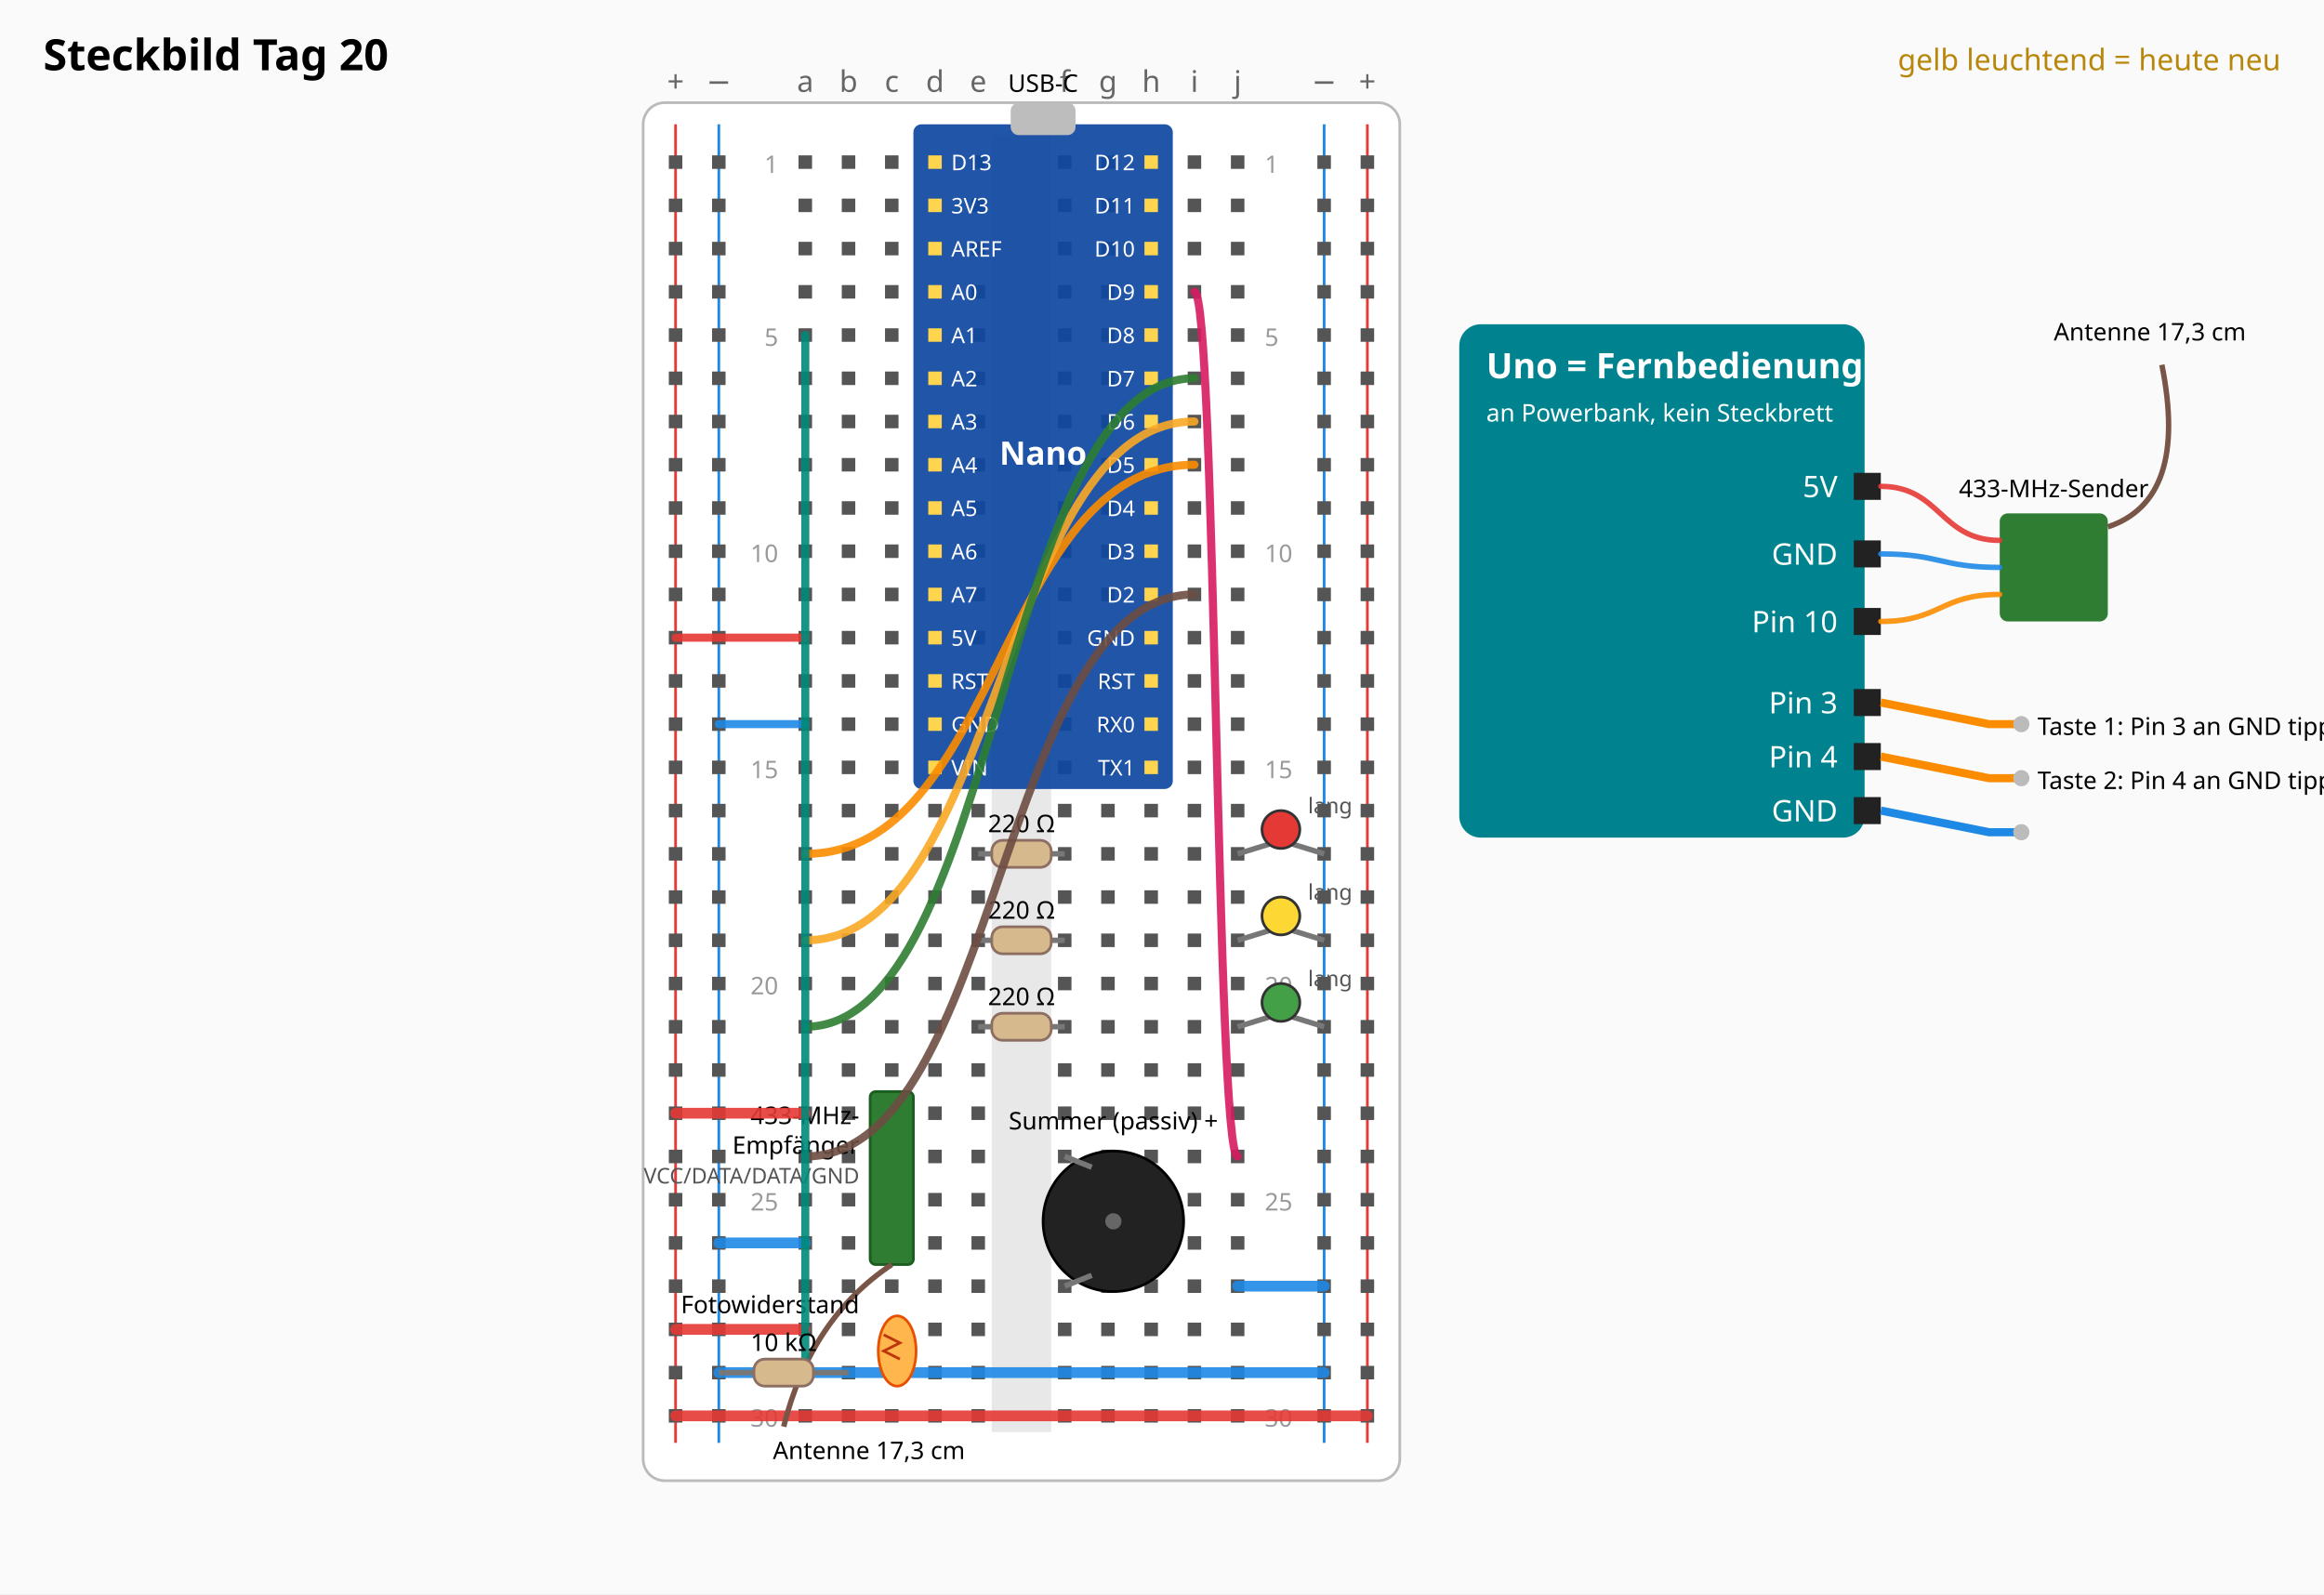
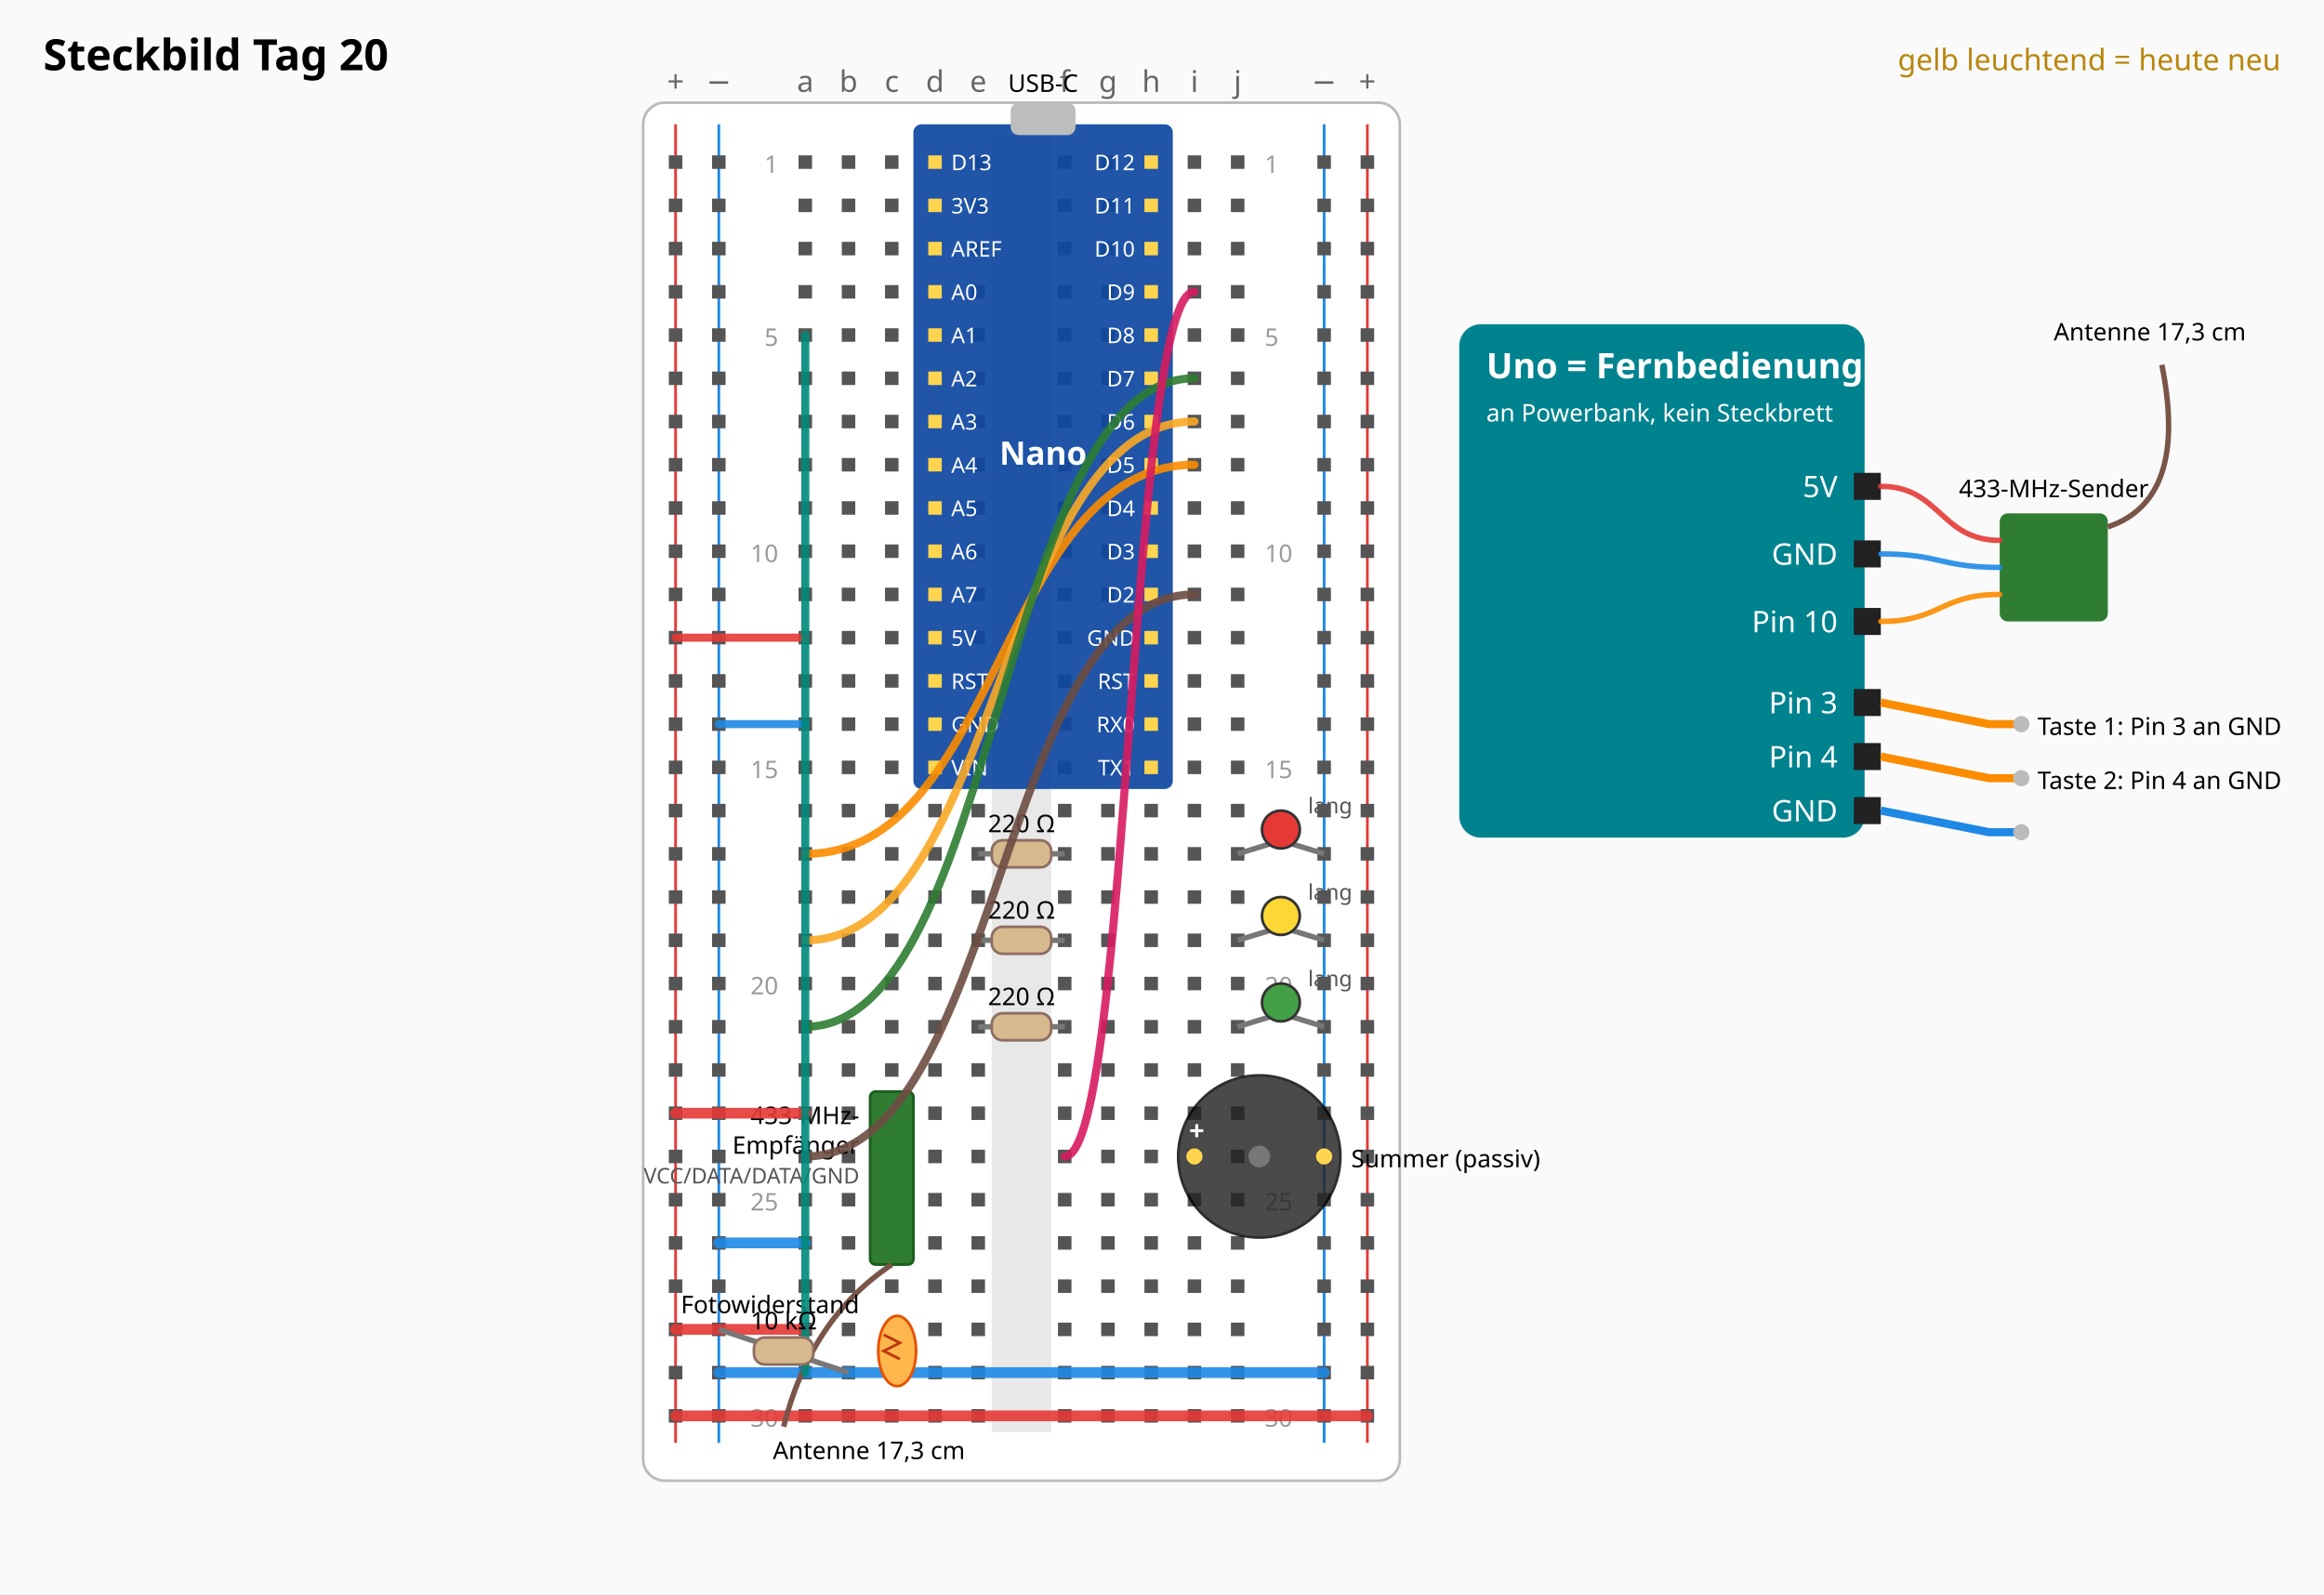
<svg xmlns="http://www.w3.org/2000/svg" viewBox="0 0 860 590" font-family="sans-serif" font-size="11">
  <defs>
    <filter id="glow" filterUnits="userSpaceOnUse" x="0" y="0" width="860" height="590">
      <feDropShadow dx="0" dy="0" stdDeviation="2.5" flood-color="#ffd400" flood-opacity="1" />
    </filter>
  </defs>
  <rect width="860" height="590" fill="#fafafa" />
  <text x="16" y="26" font-size="16" font-weight="bold">Steckbild Tag 20</text>
  <text x="844" y="26" text-anchor="end" fill="#b8860b">gelb leuchtend = heute neu</text>
  <rect x="238" y="38" width="280" height="510" rx="8" fill="#ffffff" stroke="#bbb" />
  <rect x="367" y="50" width="22" height="480" fill="#e8e8e8" />
  <line x1="250" y1="46" x2="250" y2="534" stroke="#e53935" stroke-width="1" />
  <line x1="506" y1="46" x2="506" y2="534" stroke="#e53935" stroke-width="1" />
  <line x1="266" y1="46" x2="266" y2="534" stroke="#1e88e5" stroke-width="1" />
  <line x1="490" y1="46" x2="490" y2="534" stroke="#1e88e5" stroke-width="1" />
  <text x="250" y="34" text-anchor="middle" fill="#666">+</text>
  <rect x="247.5" y="57.5" width="5" height="5" fill="#555" />
  <rect x="247.5" y="73.5" width="5" height="5" fill="#555" />
  <rect x="247.5" y="89.5" width="5" height="5" fill="#555" />
  <rect x="247.5" y="105.5" width="5" height="5" fill="#555" />
  <rect x="247.5" y="121.5" width="5" height="5" fill="#555" />
  <rect x="247.5" y="137.5" width="5" height="5" fill="#555" />
  <rect x="247.5" y="153.5" width="5" height="5" fill="#555" />
  <rect x="247.5" y="169.5" width="5" height="5" fill="#555" />
  <rect x="247.5" y="185.5" width="5" height="5" fill="#555" />
  <rect x="247.5" y="201.5" width="5" height="5" fill="#555" />
  <rect x="247.5" y="217.5" width="5" height="5" fill="#555" />
  <rect x="247.5" y="233.5" width="5" height="5" fill="#555" />
  <rect x="247.5" y="249.5" width="5" height="5" fill="#555" />
  <rect x="247.5" y="265.5" width="5" height="5" fill="#555" />
  <rect x="247.5" y="281.5" width="5" height="5" fill="#555" />
  <rect x="247.5" y="297.5" width="5" height="5" fill="#555" />
  <rect x="247.5" y="313.5" width="5" height="5" fill="#555" />
  <rect x="247.5" y="329.5" width="5" height="5" fill="#555" />
  <rect x="247.5" y="345.5" width="5" height="5" fill="#555" />
  <rect x="247.5" y="361.5" width="5" height="5" fill="#555" />
  <rect x="247.5" y="377.5" width="5" height="5" fill="#555" />
  <rect x="247.5" y="393.5" width="5" height="5" fill="#555" />
  <rect x="247.5" y="409.5" width="5" height="5" fill="#555" />
  <rect x="247.5" y="425.5" width="5" height="5" fill="#555" />
  <rect x="247.5" y="441.5" width="5" height="5" fill="#555" />
  <rect x="247.5" y="457.5" width="5" height="5" fill="#555" />
  <rect x="247.5" y="473.5" width="5" height="5" fill="#555" />
  <rect x="247.5" y="489.5" width="5" height="5" fill="#555" />
  <rect x="247.5" y="505.5" width="5" height="5" fill="#555" />
  <rect x="247.5" y="521.5" width="5" height="5" fill="#555" />
  <text x="266" y="34" text-anchor="middle" fill="#666">−</text>
  <rect x="263.5" y="57.5" width="5" height="5" fill="#555" />
  <rect x="263.5" y="73.5" width="5" height="5" fill="#555" />
  <rect x="263.5" y="89.5" width="5" height="5" fill="#555" />
  <rect x="263.5" y="105.5" width="5" height="5" fill="#555" />
  <rect x="263.5" y="121.5" width="5" height="5" fill="#555" />
  <rect x="263.5" y="137.5" width="5" height="5" fill="#555" />
  <rect x="263.5" y="153.5" width="5" height="5" fill="#555" />
  <rect x="263.5" y="169.5" width="5" height="5" fill="#555" />
  <rect x="263.5" y="185.5" width="5" height="5" fill="#555" />
  <rect x="263.5" y="201.5" width="5" height="5" fill="#555" />
  <rect x="263.5" y="217.5" width="5" height="5" fill="#555" />
  <rect x="263.5" y="233.5" width="5" height="5" fill="#555" />
  <rect x="263.5" y="249.5" width="5" height="5" fill="#555" />
  <rect x="263.5" y="265.5" width="5" height="5" fill="#555" />
  <rect x="263.5" y="281.5" width="5" height="5" fill="#555" />
  <rect x="263.5" y="297.5" width="5" height="5" fill="#555" />
  <rect x="263.5" y="313.5" width="5" height="5" fill="#555" />
  <rect x="263.5" y="329.5" width="5" height="5" fill="#555" />
  <rect x="263.5" y="345.5" width="5" height="5" fill="#555" />
  <rect x="263.5" y="361.5" width="5" height="5" fill="#555" />
  <rect x="263.5" y="377.5" width="5" height="5" fill="#555" />
  <rect x="263.5" y="393.5" width="5" height="5" fill="#555" />
  <rect x="263.5" y="409.5" width="5" height="5" fill="#555" />
  <rect x="263.5" y="425.5" width="5" height="5" fill="#555" />
  <rect x="263.5" y="441.5" width="5" height="5" fill="#555" />
  <rect x="263.5" y="457.5" width="5" height="5" fill="#555" />
  <rect x="263.5" y="473.5" width="5" height="5" fill="#555" />
  <rect x="263.5" y="489.5" width="5" height="5" fill="#555" />
  <rect x="263.5" y="505.5" width="5" height="5" fill="#555" />
  <rect x="263.5" y="521.5" width="5" height="5" fill="#555" />
  <text x="298" y="34" text-anchor="middle" fill="#666">a</text>
  <rect x="295.5" y="57.5" width="5" height="5" fill="#555" />
  <rect x="295.5" y="73.5" width="5" height="5" fill="#555" />
  <rect x="295.5" y="89.5" width="5" height="5" fill="#555" />
  <rect x="295.5" y="105.5" width="5" height="5" fill="#555" />
  <rect x="295.5" y="121.5" width="5" height="5" fill="#555" />
  <rect x="295.5" y="137.5" width="5" height="5" fill="#555" />
  <rect x="295.5" y="153.5" width="5" height="5" fill="#555" />
  <rect x="295.5" y="169.5" width="5" height="5" fill="#555" />
  <rect x="295.5" y="185.5" width="5" height="5" fill="#555" />
  <rect x="295.5" y="201.5" width="5" height="5" fill="#555" />
  <rect x="295.5" y="217.5" width="5" height="5" fill="#555" />
  <rect x="295.5" y="233.5" width="5" height="5" fill="#555" />
  <rect x="295.5" y="249.5" width="5" height="5" fill="#555" />
  <rect x="295.5" y="265.5" width="5" height="5" fill="#555" />
  <rect x="295.5" y="281.5" width="5" height="5" fill="#555" />
  <rect x="295.5" y="297.5" width="5" height="5" fill="#555" />
  <rect x="295.5" y="313.5" width="5" height="5" fill="#555" />
  <rect x="295.5" y="329.5" width="5" height="5" fill="#555" />
  <rect x="295.5" y="345.5" width="5" height="5" fill="#555" />
  <rect x="295.5" y="361.5" width="5" height="5" fill="#555" />
  <rect x="295.5" y="377.5" width="5" height="5" fill="#555" />
  <rect x="295.5" y="393.5" width="5" height="5" fill="#555" />
  <rect x="295.5" y="409.5" width="5" height="5" fill="#555" />
  <rect x="295.5" y="425.5" width="5" height="5" fill="#555" />
  <rect x="295.5" y="441.5" width="5" height="5" fill="#555" />
  <rect x="295.5" y="457.5" width="5" height="5" fill="#555" />
  <rect x="295.5" y="473.5" width="5" height="5" fill="#555" />
  <rect x="295.5" y="489.5" width="5" height="5" fill="#555" />
  <rect x="295.5" y="505.5" width="5" height="5" fill="#555" />
  <rect x="295.5" y="521.5" width="5" height="5" fill="#555" />
  <text x="314" y="34" text-anchor="middle" fill="#666">b</text>
  <rect x="311.5" y="57.5" width="5" height="5" fill="#555" />
  <rect x="311.5" y="73.5" width="5" height="5" fill="#555" />
  <rect x="311.5" y="89.5" width="5" height="5" fill="#555" />
  <rect x="311.5" y="105.5" width="5" height="5" fill="#555" />
  <rect x="311.5" y="121.5" width="5" height="5" fill="#555" />
  <rect x="311.5" y="137.5" width="5" height="5" fill="#555" />
  <rect x="311.5" y="153.5" width="5" height="5" fill="#555" />
  <rect x="311.5" y="169.5" width="5" height="5" fill="#555" />
  <rect x="311.5" y="185.5" width="5" height="5" fill="#555" />
  <rect x="311.5" y="201.5" width="5" height="5" fill="#555" />
  <rect x="311.5" y="217.5" width="5" height="5" fill="#555" />
  <rect x="311.5" y="233.5" width="5" height="5" fill="#555" />
  <rect x="311.5" y="249.5" width="5" height="5" fill="#555" />
  <rect x="311.5" y="265.5" width="5" height="5" fill="#555" />
  <rect x="311.5" y="281.5" width="5" height="5" fill="#555" />
  <rect x="311.5" y="297.5" width="5" height="5" fill="#555" />
  <rect x="311.5" y="313.5" width="5" height="5" fill="#555" />
  <rect x="311.5" y="329.5" width="5" height="5" fill="#555" />
  <rect x="311.5" y="345.5" width="5" height="5" fill="#555" />
  <rect x="311.5" y="361.5" width="5" height="5" fill="#555" />
  <rect x="311.5" y="377.5" width="5" height="5" fill="#555" />
  <rect x="311.5" y="393.5" width="5" height="5" fill="#555" />
  <rect x="311.5" y="409.5" width="5" height="5" fill="#555" />
  <rect x="311.5" y="425.5" width="5" height="5" fill="#555" />
  <rect x="311.5" y="441.5" width="5" height="5" fill="#555" />
  <rect x="311.5" y="457.5" width="5" height="5" fill="#555" />
  <rect x="311.5" y="473.5" width="5" height="5" fill="#555" />
  <rect x="311.5" y="489.5" width="5" height="5" fill="#555" />
  <rect x="311.5" y="505.5" width="5" height="5" fill="#555" />
  <rect x="311.5" y="521.5" width="5" height="5" fill="#555" />
  <text x="330" y="34" text-anchor="middle" fill="#666">c</text>
  <rect x="327.5" y="57.5" width="5" height="5" fill="#555" />
  <rect x="327.5" y="73.5" width="5" height="5" fill="#555" />
  <rect x="327.5" y="89.5" width="5" height="5" fill="#555" />
  <rect x="327.5" y="105.5" width="5" height="5" fill="#555" />
  <rect x="327.5" y="121.5" width="5" height="5" fill="#555" />
  <rect x="327.5" y="137.5" width="5" height="5" fill="#555" />
  <rect x="327.5" y="153.5" width="5" height="5" fill="#555" />
  <rect x="327.5" y="169.5" width="5" height="5" fill="#555" />
  <rect x="327.5" y="185.5" width="5" height="5" fill="#555" />
  <rect x="327.5" y="201.5" width="5" height="5" fill="#555" />
  <rect x="327.5" y="217.5" width="5" height="5" fill="#555" />
  <rect x="327.5" y="233.5" width="5" height="5" fill="#555" />
  <rect x="327.5" y="249.5" width="5" height="5" fill="#555" />
  <rect x="327.5" y="265.5" width="5" height="5" fill="#555" />
  <rect x="327.5" y="281.5" width="5" height="5" fill="#555" />
  <rect x="327.5" y="297.5" width="5" height="5" fill="#555" />
  <rect x="327.5" y="313.5" width="5" height="5" fill="#555" />
  <rect x="327.5" y="329.5" width="5" height="5" fill="#555" />
  <rect x="327.5" y="345.5" width="5" height="5" fill="#555" />
  <rect x="327.5" y="361.5" width="5" height="5" fill="#555" />
  <rect x="327.5" y="377.5" width="5" height="5" fill="#555" />
  <rect x="327.5" y="393.5" width="5" height="5" fill="#555" />
  <rect x="327.5" y="409.5" width="5" height="5" fill="#555" />
  <rect x="327.5" y="425.5" width="5" height="5" fill="#555" />
  <rect x="327.5" y="441.5" width="5" height="5" fill="#555" />
  <rect x="327.5" y="457.5" width="5" height="5" fill="#555" />
  <rect x="327.5" y="473.5" width="5" height="5" fill="#555" />
  <rect x="327.5" y="489.5" width="5" height="5" fill="#555" />
  <rect x="327.5" y="505.5" width="5" height="5" fill="#555" />
  <rect x="327.5" y="521.5" width="5" height="5" fill="#555" />
  <text x="346" y="34" text-anchor="middle" fill="#666">d</text>
  <rect x="343.5" y="57.5" width="5" height="5" fill="#555" />
  <rect x="343.5" y="73.5" width="5" height="5" fill="#555" />
  <rect x="343.5" y="89.5" width="5" height="5" fill="#555" />
  <rect x="343.5" y="105.5" width="5" height="5" fill="#555" />
  <rect x="343.5" y="121.5" width="5" height="5" fill="#555" />
  <rect x="343.5" y="137.5" width="5" height="5" fill="#555" />
  <rect x="343.5" y="153.5" width="5" height="5" fill="#555" />
  <rect x="343.5" y="169.5" width="5" height="5" fill="#555" />
  <rect x="343.5" y="185.5" width="5" height="5" fill="#555" />
  <rect x="343.5" y="201.5" width="5" height="5" fill="#555" />
  <rect x="343.5" y="217.5" width="5" height="5" fill="#555" />
  <rect x="343.5" y="233.5" width="5" height="5" fill="#555" />
  <rect x="343.5" y="249.5" width="5" height="5" fill="#555" />
  <rect x="343.5" y="265.5" width="5" height="5" fill="#555" />
  <rect x="343.5" y="281.5" width="5" height="5" fill="#555" />
  <rect x="343.5" y="297.5" width="5" height="5" fill="#555" />
  <rect x="343.5" y="313.5" width="5" height="5" fill="#555" />
  <rect x="343.5" y="329.5" width="5" height="5" fill="#555" />
  <rect x="343.5" y="345.5" width="5" height="5" fill="#555" />
  <rect x="343.5" y="361.5" width="5" height="5" fill="#555" />
  <rect x="343.5" y="377.5" width="5" height="5" fill="#555" />
  <rect x="343.5" y="393.5" width="5" height="5" fill="#555" />
  <rect x="343.5" y="409.5" width="5" height="5" fill="#555" />
  <rect x="343.5" y="425.5" width="5" height="5" fill="#555" />
  <rect x="343.5" y="441.5" width="5" height="5" fill="#555" />
  <rect x="343.5" y="457.5" width="5" height="5" fill="#555" />
  <rect x="343.5" y="473.5" width="5" height="5" fill="#555" />
  <rect x="343.5" y="489.5" width="5" height="5" fill="#555" />
  <rect x="343.5" y="505.5" width="5" height="5" fill="#555" />
  <rect x="343.5" y="521.5" width="5" height="5" fill="#555" />
  <text x="362" y="34" text-anchor="middle" fill="#666">e</text>
  <rect x="359.5" y="57.5" width="5" height="5" fill="#555" />
  <rect x="359.5" y="73.5" width="5" height="5" fill="#555" />
  <rect x="359.5" y="89.5" width="5" height="5" fill="#555" />
  <rect x="359.5" y="105.5" width="5" height="5" fill="#555" />
  <rect x="359.5" y="121.5" width="5" height="5" fill="#555" />
  <rect x="359.5" y="137.5" width="5" height="5" fill="#555" />
  <rect x="359.5" y="153.5" width="5" height="5" fill="#555" />
  <rect x="359.5" y="169.5" width="5" height="5" fill="#555" />
  <rect x="359.5" y="185.5" width="5" height="5" fill="#555" />
  <rect x="359.5" y="201.5" width="5" height="5" fill="#555" />
  <rect x="359.5" y="217.5" width="5" height="5" fill="#555" />
  <rect x="359.5" y="233.5" width="5" height="5" fill="#555" />
  <rect x="359.5" y="249.5" width="5" height="5" fill="#555" />
  <rect x="359.5" y="265.5" width="5" height="5" fill="#555" />
  <rect x="359.5" y="281.5" width="5" height="5" fill="#555" />
  <rect x="359.5" y="297.5" width="5" height="5" fill="#555" />
  <rect x="359.5" y="313.5" width="5" height="5" fill="#555" />
  <rect x="359.5" y="329.5" width="5" height="5" fill="#555" />
  <rect x="359.5" y="345.5" width="5" height="5" fill="#555" />
  <rect x="359.5" y="361.5" width="5" height="5" fill="#555" />
  <rect x="359.5" y="377.5" width="5" height="5" fill="#555" />
  <rect x="359.5" y="393.5" width="5" height="5" fill="#555" />
  <rect x="359.5" y="409.5" width="5" height="5" fill="#555" />
  <rect x="359.5" y="425.5" width="5" height="5" fill="#555" />
  <rect x="359.5" y="441.5" width="5" height="5" fill="#555" />
  <rect x="359.5" y="457.5" width="5" height="5" fill="#555" />
  <rect x="359.5" y="473.5" width="5" height="5" fill="#555" />
  <rect x="359.5" y="489.5" width="5" height="5" fill="#555" />
  <rect x="359.5" y="505.5" width="5" height="5" fill="#555" />
  <rect x="359.5" y="521.5" width="5" height="5" fill="#555" />
  <text x="394" y="34" text-anchor="middle" fill="#666">f</text>
  <rect x="391.5" y="57.5" width="5" height="5" fill="#555" />
  <rect x="391.5" y="73.5" width="5" height="5" fill="#555" />
  <rect x="391.5" y="89.5" width="5" height="5" fill="#555" />
  <rect x="391.5" y="105.5" width="5" height="5" fill="#555" />
  <rect x="391.5" y="121.5" width="5" height="5" fill="#555" />
  <rect x="391.5" y="137.5" width="5" height="5" fill="#555" />
  <rect x="391.5" y="153.5" width="5" height="5" fill="#555" />
  <rect x="391.5" y="169.5" width="5" height="5" fill="#555" />
  <rect x="391.5" y="185.5" width="5" height="5" fill="#555" />
  <rect x="391.5" y="201.5" width="5" height="5" fill="#555" />
  <rect x="391.5" y="217.5" width="5" height="5" fill="#555" />
  <rect x="391.5" y="233.5" width="5" height="5" fill="#555" />
  <rect x="391.5" y="249.5" width="5" height="5" fill="#555" />
  <rect x="391.5" y="265.5" width="5" height="5" fill="#555" />
  <rect x="391.5" y="281.5" width="5" height="5" fill="#555" />
  <rect x="391.5" y="297.5" width="5" height="5" fill="#555" />
  <rect x="391.5" y="313.5" width="5" height="5" fill="#555" />
  <rect x="391.5" y="329.5" width="5" height="5" fill="#555" />
  <rect x="391.5" y="345.5" width="5" height="5" fill="#555" />
  <rect x="391.5" y="361.5" width="5" height="5" fill="#555" />
  <rect x="391.5" y="377.5" width="5" height="5" fill="#555" />
  <rect x="391.5" y="393.5" width="5" height="5" fill="#555" />
  <rect x="391.5" y="409.5" width="5" height="5" fill="#555" />
  <rect x="391.5" y="425.5" width="5" height="5" fill="#555" />
  <rect x="391.5" y="441.5" width="5" height="5" fill="#555" />
  <rect x="391.5" y="457.5" width="5" height="5" fill="#555" />
  <rect x="391.5" y="473.5" width="5" height="5" fill="#555" />
  <rect x="391.5" y="489.5" width="5" height="5" fill="#555" />
  <rect x="391.5" y="505.5" width="5" height="5" fill="#555" />
  <rect x="391.5" y="521.5" width="5" height="5" fill="#555" />
  <text x="410" y="34" text-anchor="middle" fill="#666">g</text>
  <rect x="407.5" y="57.5" width="5" height="5" fill="#555" />
  <rect x="407.5" y="73.5" width="5" height="5" fill="#555" />
  <rect x="407.5" y="89.5" width="5" height="5" fill="#555" />
  <rect x="407.5" y="105.5" width="5" height="5" fill="#555" />
  <rect x="407.5" y="121.5" width="5" height="5" fill="#555" />
  <rect x="407.5" y="137.5" width="5" height="5" fill="#555" />
  <rect x="407.5" y="153.5" width="5" height="5" fill="#555" />
  <rect x="407.5" y="169.5" width="5" height="5" fill="#555" />
  <rect x="407.5" y="185.5" width="5" height="5" fill="#555" />
  <rect x="407.5" y="201.5" width="5" height="5" fill="#555" />
  <rect x="407.5" y="217.5" width="5" height="5" fill="#555" />
  <rect x="407.5" y="233.5" width="5" height="5" fill="#555" />
  <rect x="407.5" y="249.5" width="5" height="5" fill="#555" />
  <rect x="407.5" y="265.5" width="5" height="5" fill="#555" />
  <rect x="407.5" y="281.5" width="5" height="5" fill="#555" />
  <rect x="407.5" y="297.5" width="5" height="5" fill="#555" />
  <rect x="407.5" y="313.5" width="5" height="5" fill="#555" />
  <rect x="407.5" y="329.5" width="5" height="5" fill="#555" />
  <rect x="407.5" y="345.5" width="5" height="5" fill="#555" />
  <rect x="407.5" y="361.5" width="5" height="5" fill="#555" />
  <rect x="407.5" y="377.5" width="5" height="5" fill="#555" />
  <rect x="407.5" y="393.5" width="5" height="5" fill="#555" />
  <rect x="407.5" y="409.5" width="5" height="5" fill="#555" />
  <rect x="407.5" y="425.5" width="5" height="5" fill="#555" />
  <rect x="407.5" y="441.5" width="5" height="5" fill="#555" />
  <rect x="407.5" y="457.5" width="5" height="5" fill="#555" />
  <rect x="407.5" y="473.5" width="5" height="5" fill="#555" />
  <rect x="407.5" y="489.5" width="5" height="5" fill="#555" />
  <rect x="407.5" y="505.5" width="5" height="5" fill="#555" />
  <rect x="407.5" y="521.5" width="5" height="5" fill="#555" />
  <text x="426" y="34" text-anchor="middle" fill="#666">h</text>
  <rect x="423.5" y="57.5" width="5" height="5" fill="#555" />
  <rect x="423.5" y="73.5" width="5" height="5" fill="#555" />
  <rect x="423.5" y="89.5" width="5" height="5" fill="#555" />
  <rect x="423.5" y="105.5" width="5" height="5" fill="#555" />
  <rect x="423.5" y="121.5" width="5" height="5" fill="#555" />
  <rect x="423.5" y="137.5" width="5" height="5" fill="#555" />
  <rect x="423.5" y="153.5" width="5" height="5" fill="#555" />
  <rect x="423.5" y="169.5" width="5" height="5" fill="#555" />
  <rect x="423.5" y="185.5" width="5" height="5" fill="#555" />
  <rect x="423.5" y="201.5" width="5" height="5" fill="#555" />
  <rect x="423.5" y="217.5" width="5" height="5" fill="#555" />
  <rect x="423.5" y="233.5" width="5" height="5" fill="#555" />
  <rect x="423.5" y="249.5" width="5" height="5" fill="#555" />
  <rect x="423.5" y="265.5" width="5" height="5" fill="#555" />
  <rect x="423.5" y="281.5" width="5" height="5" fill="#555" />
  <rect x="423.5" y="297.5" width="5" height="5" fill="#555" />
  <rect x="423.5" y="313.5" width="5" height="5" fill="#555" />
  <rect x="423.5" y="329.5" width="5" height="5" fill="#555" />
  <rect x="423.5" y="345.5" width="5" height="5" fill="#555" />
  <rect x="423.5" y="361.5" width="5" height="5" fill="#555" />
  <rect x="423.5" y="377.5" width="5" height="5" fill="#555" />
  <rect x="423.5" y="393.5" width="5" height="5" fill="#555" />
  <rect x="423.5" y="409.5" width="5" height="5" fill="#555" />
  <rect x="423.5" y="425.5" width="5" height="5" fill="#555" />
  <rect x="423.5" y="441.5" width="5" height="5" fill="#555" />
  <rect x="423.5" y="457.5" width="5" height="5" fill="#555" />
  <rect x="423.5" y="473.5" width="5" height="5" fill="#555" />
  <rect x="423.5" y="489.5" width="5" height="5" fill="#555" />
  <rect x="423.5" y="505.5" width="5" height="5" fill="#555" />
  <rect x="423.5" y="521.5" width="5" height="5" fill="#555" />
  <text x="442" y="34" text-anchor="middle" fill="#666">i</text>
  <rect x="439.5" y="57.5" width="5" height="5" fill="#555" />
  <rect x="439.5" y="73.5" width="5" height="5" fill="#555" />
  <rect x="439.5" y="89.5" width="5" height="5" fill="#555" />
  <rect x="439.5" y="105.5" width="5" height="5" fill="#555" />
  <rect x="439.5" y="121.5" width="5" height="5" fill="#555" />
  <rect x="439.5" y="137.5" width="5" height="5" fill="#555" />
  <rect x="439.5" y="153.5" width="5" height="5" fill="#555" />
  <rect x="439.5" y="169.5" width="5" height="5" fill="#555" />
  <rect x="439.5" y="185.5" width="5" height="5" fill="#555" />
  <rect x="439.5" y="201.5" width="5" height="5" fill="#555" />
  <rect x="439.5" y="217.5" width="5" height="5" fill="#555" />
  <rect x="439.5" y="233.5" width="5" height="5" fill="#555" />
  <rect x="439.5" y="249.5" width="5" height="5" fill="#555" />
  <rect x="439.5" y="265.5" width="5" height="5" fill="#555" />
  <rect x="439.5" y="281.5" width="5" height="5" fill="#555" />
  <rect x="439.5" y="297.5" width="5" height="5" fill="#555" />
  <rect x="439.5" y="313.5" width="5" height="5" fill="#555" />
  <rect x="439.5" y="329.5" width="5" height="5" fill="#555" />
  <rect x="439.5" y="345.5" width="5" height="5" fill="#555" />
  <rect x="439.5" y="361.5" width="5" height="5" fill="#555" />
  <rect x="439.5" y="377.5" width="5" height="5" fill="#555" />
  <rect x="439.5" y="393.5" width="5" height="5" fill="#555" />
  <rect x="439.5" y="409.5" width="5" height="5" fill="#555" />
  <rect x="439.5" y="425.5" width="5" height="5" fill="#555" />
  <rect x="439.5" y="441.5" width="5" height="5" fill="#555" />
  <rect x="439.5" y="457.5" width="5" height="5" fill="#555" />
  <rect x="439.5" y="473.5" width="5" height="5" fill="#555" />
  <rect x="439.5" y="489.5" width="5" height="5" fill="#555" />
  <rect x="439.5" y="505.5" width="5" height="5" fill="#555" />
  <rect x="439.5" y="521.5" width="5" height="5" fill="#555" />
  <text x="458" y="34" text-anchor="middle" fill="#666">j</text>
  <rect x="455.5" y="57.5" width="5" height="5" fill="#555" />
  <rect x="455.5" y="73.5" width="5" height="5" fill="#555" />
  <rect x="455.5" y="89.5" width="5" height="5" fill="#555" />
  <rect x="455.5" y="105.5" width="5" height="5" fill="#555" />
  <rect x="455.5" y="121.5" width="5" height="5" fill="#555" />
  <rect x="455.5" y="137.5" width="5" height="5" fill="#555" />
  <rect x="455.5" y="153.5" width="5" height="5" fill="#555" />
  <rect x="455.5" y="169.5" width="5" height="5" fill="#555" />
  <rect x="455.5" y="185.5" width="5" height="5" fill="#555" />
  <rect x="455.5" y="201.5" width="5" height="5" fill="#555" />
  <rect x="455.5" y="217.5" width="5" height="5" fill="#555" />
  <rect x="455.5" y="233.5" width="5" height="5" fill="#555" />
  <rect x="455.5" y="249.5" width="5" height="5" fill="#555" />
  <rect x="455.5" y="265.5" width="5" height="5" fill="#555" />
  <rect x="455.5" y="281.5" width="5" height="5" fill="#555" />
  <rect x="455.5" y="297.5" width="5" height="5" fill="#555" />
  <rect x="455.5" y="313.5" width="5" height="5" fill="#555" />
  <rect x="455.5" y="329.5" width="5" height="5" fill="#555" />
  <rect x="455.5" y="345.5" width="5" height="5" fill="#555" />
  <rect x="455.5" y="361.5" width="5" height="5" fill="#555" />
  <rect x="455.5" y="377.5" width="5" height="5" fill="#555" />
  <rect x="455.5" y="393.5" width="5" height="5" fill="#555" />
  <rect x="455.5" y="409.5" width="5" height="5" fill="#555" />
  <rect x="455.5" y="425.5" width="5" height="5" fill="#555" />
  <rect x="455.5" y="441.5" width="5" height="5" fill="#555" />
  <rect x="455.5" y="457.5" width="5" height="5" fill="#555" />
  <rect x="455.5" y="473.5" width="5" height="5" fill="#555" />
  <rect x="455.5" y="489.5" width="5" height="5" fill="#555" />
  <rect x="455.5" y="505.5" width="5" height="5" fill="#555" />
  <rect x="455.5" y="521.5" width="5" height="5" fill="#555" />
  <text x="490" y="34" text-anchor="middle" fill="#666">−</text>
  <rect x="487.5" y="57.5" width="5" height="5" fill="#555" />
  <rect x="487.5" y="73.5" width="5" height="5" fill="#555" />
  <rect x="487.5" y="89.5" width="5" height="5" fill="#555" />
  <rect x="487.5" y="105.5" width="5" height="5" fill="#555" />
  <rect x="487.5" y="121.5" width="5" height="5" fill="#555" />
  <rect x="487.5" y="137.5" width="5" height="5" fill="#555" />
  <rect x="487.5" y="153.5" width="5" height="5" fill="#555" />
  <rect x="487.5" y="169.5" width="5" height="5" fill="#555" />
  <rect x="487.5" y="185.5" width="5" height="5" fill="#555" />
  <rect x="487.5" y="201.5" width="5" height="5" fill="#555" />
  <rect x="487.5" y="217.5" width="5" height="5" fill="#555" />
  <rect x="487.5" y="233.5" width="5" height="5" fill="#555" />
  <rect x="487.5" y="249.5" width="5" height="5" fill="#555" />
  <rect x="487.5" y="265.5" width="5" height="5" fill="#555" />
  <rect x="487.5" y="281.5" width="5" height="5" fill="#555" />
  <rect x="487.5" y="297.5" width="5" height="5" fill="#555" />
  <rect x="487.5" y="313.5" width="5" height="5" fill="#555" />
  <rect x="487.5" y="329.5" width="5" height="5" fill="#555" />
  <rect x="487.5" y="345.5" width="5" height="5" fill="#555" />
  <rect x="487.5" y="361.5" width="5" height="5" fill="#555" />
  <rect x="487.5" y="377.5" width="5" height="5" fill="#555" />
  <rect x="487.5" y="393.5" width="5" height="5" fill="#555" />
  <rect x="487.5" y="409.5" width="5" height="5" fill="#555" />
  <rect x="487.5" y="425.5" width="5" height="5" fill="#555" />
  <rect x="487.5" y="441.5" width="5" height="5" fill="#555" />
  <rect x="487.5" y="457.5" width="5" height="5" fill="#555" />
  <rect x="487.5" y="473.5" width="5" height="5" fill="#555" />
  <rect x="487.5" y="489.5" width="5" height="5" fill="#555" />
  <rect x="487.5" y="505.5" width="5" height="5" fill="#555" />
  <rect x="487.5" y="521.5" width="5" height="5" fill="#555" />
  <text x="506" y="34" text-anchor="middle" fill="#666">+</text>
  <rect x="503.5" y="57.5" width="5" height="5" fill="#555" />
  <rect x="503.5" y="73.5" width="5" height="5" fill="#555" />
  <rect x="503.5" y="89.5" width="5" height="5" fill="#555" />
  <rect x="503.5" y="105.5" width="5" height="5" fill="#555" />
  <rect x="503.5" y="121.5" width="5" height="5" fill="#555" />
  <rect x="503.5" y="137.5" width="5" height="5" fill="#555" />
  <rect x="503.5" y="153.5" width="5" height="5" fill="#555" />
  <rect x="503.5" y="169.5" width="5" height="5" fill="#555" />
  <rect x="503.5" y="185.5" width="5" height="5" fill="#555" />
  <rect x="503.5" y="201.5" width="5" height="5" fill="#555" />
  <rect x="503.5" y="217.5" width="5" height="5" fill="#555" />
  <rect x="503.5" y="233.5" width="5" height="5" fill="#555" />
  <rect x="503.5" y="249.5" width="5" height="5" fill="#555" />
  <rect x="503.5" y="265.5" width="5" height="5" fill="#555" />
  <rect x="503.5" y="281.5" width="5" height="5" fill="#555" />
  <rect x="503.5" y="297.5" width="5" height="5" fill="#555" />
  <rect x="503.5" y="313.5" width="5" height="5" fill="#555" />
  <rect x="503.5" y="329.5" width="5" height="5" fill="#555" />
  <rect x="503.5" y="345.5" width="5" height="5" fill="#555" />
  <rect x="503.5" y="361.5" width="5" height="5" fill="#555" />
  <rect x="503.5" y="377.5" width="5" height="5" fill="#555" />
  <rect x="503.5" y="393.5" width="5" height="5" fill="#555" />
  <rect x="503.5" y="409.5" width="5" height="5" fill="#555" />
  <rect x="503.5" y="425.5" width="5" height="5" fill="#555" />
  <rect x="503.5" y="441.5" width="5" height="5" fill="#555" />
  <rect x="503.5" y="457.5" width="5" height="5" fill="#555" />
  <rect x="503.5" y="473.5" width="5" height="5" fill="#555" />
  <rect x="503.5" y="489.5" width="5" height="5" fill="#555" />
  <rect x="503.5" y="505.5" width="5" height="5" fill="#555" />
  <rect x="503.5" y="521.5" width="5" height="5" fill="#555" />
  <text x="288" y="64" text-anchor="end" fill="#999" font-size="9">1</text>
  <text x="468" y="64" fill="#999" font-size="9">1</text>
  <text x="288" y="128" text-anchor="end" fill="#999" font-size="9">5</text>
  <text x="468" y="128" fill="#999" font-size="9">5</text>
  <text x="288" y="208" text-anchor="end" fill="#999" font-size="9">10</text>
  <text x="468" y="208" fill="#999" font-size="9">10</text>
  <text x="288" y="288" text-anchor="end" fill="#999" font-size="9">15</text>
  <text x="468" y="288" fill="#999" font-size="9">15</text>
  <text x="288" y="368" text-anchor="end" fill="#999" font-size="9">20</text>
  <text x="468" y="368" fill="#999" font-size="9">20</text>
  <text x="288" y="448" text-anchor="end" fill="#999" font-size="9">25</text>
  <text x="468" y="448" fill="#999" font-size="9">25</text>
  <text x="288" y="528" text-anchor="end" fill="#999" font-size="9">30</text>
  <text x="468" y="528" fill="#999" font-size="9">30</text>
  <rect x="338" y="46" width="96" height="246" rx="3" fill="#0d47a1" opacity="0.92" />
  <rect x="374.0" y="38" width="24" height="12" rx="3" fill="#bdbdbd" />
  <text x="386.0" y="172.0" text-anchor="middle" fill="#fff" font-size="12" font-weight="bold">Nano</text>
  <text x="386.0" y="34" text-anchor="middle" font-size="9">USB-C</text>
  <text x="352" y="63" fill="#fff" font-size="8">D13</text>
  <text x="420" y="63" fill="#fff" font-size="8" text-anchor="end">D12</text>
  <rect x="343.5" y="57.5" width="5" height="5" fill="#ffd54f" />
  <rect x="423.5" y="57.5" width="5" height="5" fill="#ffd54f" />
  <text x="352" y="79" fill="#fff" font-size="8">3V3</text>
  <text x="420" y="79" fill="#fff" font-size="8" text-anchor="end">D11</text>
  <rect x="343.5" y="73.5" width="5" height="5" fill="#ffd54f" />
  <rect x="423.5" y="73.5" width="5" height="5" fill="#ffd54f" />
  <text x="352" y="95" fill="#fff" font-size="8">AREF</text>
  <text x="420" y="95" fill="#fff" font-size="8" text-anchor="end">D10</text>
  <rect x="343.5" y="89.5" width="5" height="5" fill="#ffd54f" />
  <rect x="423.5" y="89.5" width="5" height="5" fill="#ffd54f" />
  <text x="352" y="111" fill="#fff" font-size="8">A0</text>
  <text x="420" y="111" fill="#fff" font-size="8" text-anchor="end">D9</text>
  <rect x="343.5" y="105.5" width="5" height="5" fill="#ffd54f" />
  <rect x="423.5" y="105.5" width="5" height="5" fill="#ffd54f" />
  <text x="352" y="127" fill="#fff" font-size="8">A1</text>
  <text x="420" y="127" fill="#fff" font-size="8" text-anchor="end">D8</text>
  <rect x="343.5" y="121.5" width="5" height="5" fill="#ffd54f" />
  <rect x="423.5" y="121.5" width="5" height="5" fill="#ffd54f" />
  <text x="352" y="143" fill="#fff" font-size="8">A2</text>
  <text x="420" y="143" fill="#fff" font-size="8" text-anchor="end">D7</text>
  <rect x="343.5" y="137.5" width="5" height="5" fill="#ffd54f" />
  <rect x="423.5" y="137.5" width="5" height="5" fill="#ffd54f" />
  <text x="352" y="159" fill="#fff" font-size="8">A3</text>
  <text x="420" y="159" fill="#fff" font-size="8" text-anchor="end">D6</text>
  <rect x="343.5" y="153.5" width="5" height="5" fill="#ffd54f" />
  <rect x="423.5" y="153.5" width="5" height="5" fill="#ffd54f" />
  <text x="352" y="175" fill="#fff" font-size="8">A4</text>
  <text x="420" y="175" fill="#fff" font-size="8" text-anchor="end">D5</text>
  <rect x="343.5" y="169.5" width="5" height="5" fill="#ffd54f" />
  <rect x="423.5" y="169.5" width="5" height="5" fill="#ffd54f" />
  <text x="352" y="191" fill="#fff" font-size="8">A5</text>
  <text x="420" y="191" fill="#fff" font-size="8" text-anchor="end">D4</text>
  <rect x="343.5" y="185.5" width="5" height="5" fill="#ffd54f" />
  <rect x="423.5" y="185.5" width="5" height="5" fill="#ffd54f" />
  <text x="352" y="207" fill="#fff" font-size="8">A6</text>
  <text x="420" y="207" fill="#fff" font-size="8" text-anchor="end">D3</text>
  <rect x="343.5" y="201.5" width="5" height="5" fill="#ffd54f" />
  <rect x="423.5" y="201.5" width="5" height="5" fill="#ffd54f" />
  <text x="352" y="223" fill="#fff" font-size="8">A7</text>
  <text x="420" y="223" fill="#fff" font-size="8" text-anchor="end">D2</text>
  <rect x="343.5" y="217.5" width="5" height="5" fill="#ffd54f" />
  <rect x="423.5" y="217.5" width="5" height="5" fill="#ffd54f" />
  <text x="352" y="239" fill="#fff" font-size="8">5V</text>
  <text x="420" y="239" fill="#fff" font-size="8" text-anchor="end">GND</text>
  <rect x="343.5" y="233.5" width="5" height="5" fill="#ffd54f" />
  <rect x="423.5" y="233.5" width="5" height="5" fill="#ffd54f" />
  <text x="352" y="255" fill="#fff" font-size="8">RST</text>
  <text x="420" y="255" fill="#fff" font-size="8" text-anchor="end">RST</text>
  <rect x="343.5" y="249.5" width="5" height="5" fill="#ffd54f" />
  <rect x="423.5" y="249.5" width="5" height="5" fill="#ffd54f" />
  <text x="352" y="271" fill="#fff" font-size="8">GND</text>
  <text x="420" y="271" fill="#fff" font-size="8" text-anchor="end">RX0</text>
  <rect x="343.5" y="265.5" width="5" height="5" fill="#ffd54f" />
  <rect x="423.5" y="265.5" width="5" height="5" fill="#ffd54f" />
  <text x="352" y="287" fill="#fff" font-size="8">VIN</text>
  <text x="420" y="287" fill="#fff" font-size="8" text-anchor="end">TX1</text>
  <rect x="343.5" y="281.5" width="5" height="5" fill="#ffd54f" />
  <rect x="423.5" y="281.5" width="5" height="5" fill="#ffd54f" />
  <path d="M298,236 C274.0,236 274.0,236 250,236" fill="none" stroke="#e53935" stroke-width="3" stroke-linecap="round" opacity="0.9" />
  <path d="M298,268 C282.0,268 282.0,268 266,268" fill="none" stroke="#1e88e5" stroke-width="3" stroke-linecap="round" opacity="0.9" />
  <path d="M250,524 C378.0,524 378.0,524 506,524" fill="none" stroke="#e53935" stroke-width="4" stroke-linecap="round" opacity="0.9" />
  <path d="M266,508 C378.0,508 378.0,508 490,508" fill="none" stroke="#1e88e5" stroke-width="4" stroke-linecap="round" opacity="0.9" />
  <line x1="362" y1="316" x2="394" y2="316" stroke="#777" stroke-width="2" />
  <rect x="367.0" y="311.0" width="22" height="10" rx="4" fill="#d7b98e" stroke="#8d6e63" />
  <text x="378.0" y="308.0" text-anchor="middle" font-size="9">220 Ω</text>
  <line x1="458" y1="316" x2="471.0" y2="312" stroke="#777" stroke-width="2" />
  <line x1="490" y1="316" x2="477.0" y2="312" stroke="#777" stroke-width="2" />
  <circle cx="474.0" cy="307" r="7" fill="#e53935" stroke="#333" />
  <text x="484.0" y="301" font-size="8" fill="#555">lang</text>
  <path d="M442,172 C370.0,172 370.0,316 298,316" fill="none" stroke="#fb8c00" stroke-width="3" stroke-linecap="round" opacity="0.9" />
  <line x1="362" y1="348" x2="394" y2="348" stroke="#777" stroke-width="2" />
  <rect x="367.0" y="343.0" width="22" height="10" rx="4" fill="#d7b98e" stroke="#8d6e63" />
  <text x="378.0" y="340.0" text-anchor="middle" font-size="9">220 Ω</text>
  <line x1="458" y1="348" x2="471.0" y2="344" stroke="#777" stroke-width="2" />
  <line x1="490" y1="348" x2="477.0" y2="344" stroke="#777" stroke-width="2" />
  <circle cx="474.0" cy="339" r="7" fill="#fdd835" stroke="#333" />
  <text x="484.0" y="333" font-size="8" fill="#555">lang</text>
  <path d="M442,156 C370.0,156 370.0,348 298,348" fill="none" stroke="#f9a825" stroke-width="3" stroke-linecap="round" opacity="0.9" />
  <line x1="362" y1="380" x2="394" y2="380" stroke="#777" stroke-width="2" />
  <rect x="367.0" y="375.0" width="22" height="10" rx="4" fill="#d7b98e" stroke="#8d6e63" />
  <text x="378.0" y="372.0" text-anchor="middle" font-size="9">220 Ω</text>
  <line x1="458" y1="380" x2="471.0" y2="376" stroke="#777" stroke-width="2" />
  <line x1="490" y1="380" x2="477.0" y2="376" stroke="#777" stroke-width="2" />
  <circle cx="474.0" cy="371" r="7" fill="#43a047" stroke="#333" />
  <text x="484.0" y="365" font-size="8" fill="#555">lang</text>
  <path d="M442,140 C370.0,140 370.0,380 298,380" fill="none" stroke="#2e7d32" stroke-width="3" stroke-linecap="round" opacity="0.9" />
  <rect x="322" y="404" width="16" height="64" rx="2" fill="#2e7d32" stroke="#1b5e20" />
  <text x="318" y="416" text-anchor="end" font-size="9">433-MHz-</text>
  <text x="318" y="427" text-anchor="end" font-size="9">Empfänger</text>
  <text x="318" y="438" text-anchor="end" font-size="8" fill="#555">VCC/DATA/DATA/GND</text>
  <path d="M330,468 q-30,20 -40,60" stroke="#795548" stroke-width="2" fill="none" />
  <text x="286" y="540" font-size="9">Antenne 17,3 cm</text>
  <path d="M250,412 C274.0,412 274.0,412 298,412" fill="none" stroke="#e53935" stroke-width="4" stroke-linecap="round" opacity="0.9" />
  <path d="M442,220 C370.0,220 370.0,428 298,428" fill="none" stroke="#6d4c41" stroke-width="3" stroke-linecap="round" opacity="0.9" />
  <path d="M298,460 C282.0,460 282.0,460 266,460" fill="none" stroke="#1e88e5" stroke-width="4" stroke-linecap="round" opacity="0.9" />
-   <circle cx="412" cy="452.0" r="26.0" fill="#222" stroke="#000" />
-   <circle cx="412" cy="452.0" r="3" fill="#666" />
-   <text x="412" y="418" text-anchor="middle" font-size="9">Summer (passiv) +</text>
-   <line x1="394" y1="428" x2="404" y2="432" stroke="#777" stroke-width="2" />
-   <line x1="394" y1="476" x2="404" y2="472" stroke="#777" stroke-width="2" />
-   <path d="M442,108 C450.0,108 450.0,428 458,428" fill="none" stroke="#d81b60" stroke-width="3" stroke-linecap="round" opacity="0.9" />
-   <path d="M458,476 C474.0,476 474.0,476 490,476" fill="none" stroke="#1e88e5" stroke-width="4" stroke-linecap="round" opacity="0.9" />
+   <path d="M442,108 C418.0,108 418.0,428 394,428" fill="none" stroke="#d81b60" stroke-width="3" stroke-linecap="round" opacity="0.9" />
+   <circle cx="466.0" cy="428" r="30" fill="#222" stroke="#000" opacity="0.82" />
+   <circle cx="466.0" cy="428" r="4" fill="#777" />
+   <circle cx="442" cy="428" r="3" fill="#ffd54f" />
+   <circle cx="490" cy="428" r="3" fill="#ffd54f" />
+   <text x="440" y="422" fill="#fff" font-size="10" font-weight="bold">+</text>
+   <text x="500.0" y="432" font-size="9">Summer (passiv)</text>
  <ellipse cx="332" cy="500.0" rx="7" ry="13.0" fill="#ffb74d" stroke="#e65100" />
  <path d="M327,494 l6,3 l-6,3 l6,3" stroke="#bf360c" fill="none" />
  <text x="318" y="486" text-anchor="end" font-size="9">Fotowiderstand</text>
  <path d="M250,492 C274.0,492 274.0,492 298,492" fill="none" stroke="#e53935" stroke-width="4" stroke-linecap="round" opacity="0.9" />
  <path d="M298,124 C298.0,124 298.0,508 298,508" fill="none" stroke="#00897b" stroke-width="3" stroke-linecap="round" opacity="0.9" />
-   <line x1="314" y1="508" x2="266" y2="508" stroke="#777" stroke-width="2" />
-   <rect x="279.0" y="503.0" width="22" height="10" rx="4" fill="#d7b98e" stroke="#8d6e63" />
-   <text x="290.0" y="500.0" text-anchor="middle" font-size="9">10 kΩ</text>
+   <line x1="314" y1="508" x2="266" y2="492" stroke="#777" stroke-width="2" />
+   <rect x="279.0" y="495.0" width="22" height="10" rx="4" fill="#d7b98e" stroke="#8d6e63" />
+   <text x="290.0" y="492.0" text-anchor="middle" font-size="9">10 kΩ</text>
  <rect x="540" y="120" width="150" height="190" rx="8" fill="#00838f" />
  <text x="550" y="140" fill="#fff" font-size="13" font-weight="bold">Uno = Fernbedienung</text>
  <text x="550" y="156" fill="#fff" font-size="9">an Powerbank, kein Steckbrett</text>
  <text x="680" y="184" fill="#fff" text-anchor="end">5V</text>
  <rect x="686" y="175" width="10" height="10" fill="#222" />
  <text x="680" y="209" fill="#fff" text-anchor="end">GND</text>
  <rect x="686" y="200" width="10" height="10" fill="#222" />
  <text x="680" y="234" fill="#fff" text-anchor="end">Pin 10</text>
  <rect x="686" y="225" width="10" height="10" fill="#222" />
  <text x="680" y="264" fill="#fff" text-anchor="end">Pin 3</text>
  <rect x="686" y="255" width="10" height="10" fill="#222" />
  <text x="680" y="284" fill="#fff" text-anchor="end">Pin 4</text>
  <rect x="686" y="275" width="10" height="10" fill="#222" />
  <text x="680" y="304" fill="#fff" text-anchor="end">GND</text>
  <rect x="686" y="295" width="10" height="10" fill="#222" />
  <rect x="740" y="190" width="40" height="40" rx="3" fill="#2e7d32" />
  <text x="760" y="184" text-anchor="middle" font-size="9">433-MHz-Sender</text>
  <path d="M780,195 q30,-10 20,-60" stroke="#795548" stroke-width="2" fill="none" />
  <text x="760" y="126" font-size="9">Antenne 17,3 cm</text>
  <path d="M696,180 C718.0,180 718.0,200 740,200" fill="none" stroke="#e53935" stroke-width="2" stroke-linecap="round" opacity="0.9" />
  <path d="M696,205 C718.0,205 718.0,210 740,210" fill="none" stroke="#1e88e5" stroke-width="2" stroke-linecap="round" opacity="0.9" />
  <path d="M696,230 C718.0,230 718.0,220 740,220" fill="none" stroke="#fb8c00" stroke-width="2" stroke-linecap="round" opacity="0.9" />
  <path d="M696,260 l40,8 l12,0" stroke="#fb8c00" stroke-width="3" fill="none" />
  <circle cx="748" cy="268" r="3" fill="#bbb" />
  <path d="M696,280 l40,8 l12,0" stroke="#fb8c00" stroke-width="3" fill="none" />
  <circle cx="748" cy="288" r="3" fill="#bbb" />
  <path d="M696,300 l40,8 l12,0" stroke="#1e88e5" stroke-width="3" fill="none" />
  <circle cx="748" cy="308" r="3" fill="#bbb" />
-   <text x="754" y="272" font-size="9">Taste 1: Pin 3 an GND tippen</text>
-   <text x="754" y="292" font-size="9">Taste 2: Pin 4 an GND tippen</text>
+   <text x="754" y="272" font-size="9">Taste 1: Pin 3 an GND</text>
+   <text x="754" y="292" font-size="9">Taste 2: Pin 4 an GND</text>
</svg>
